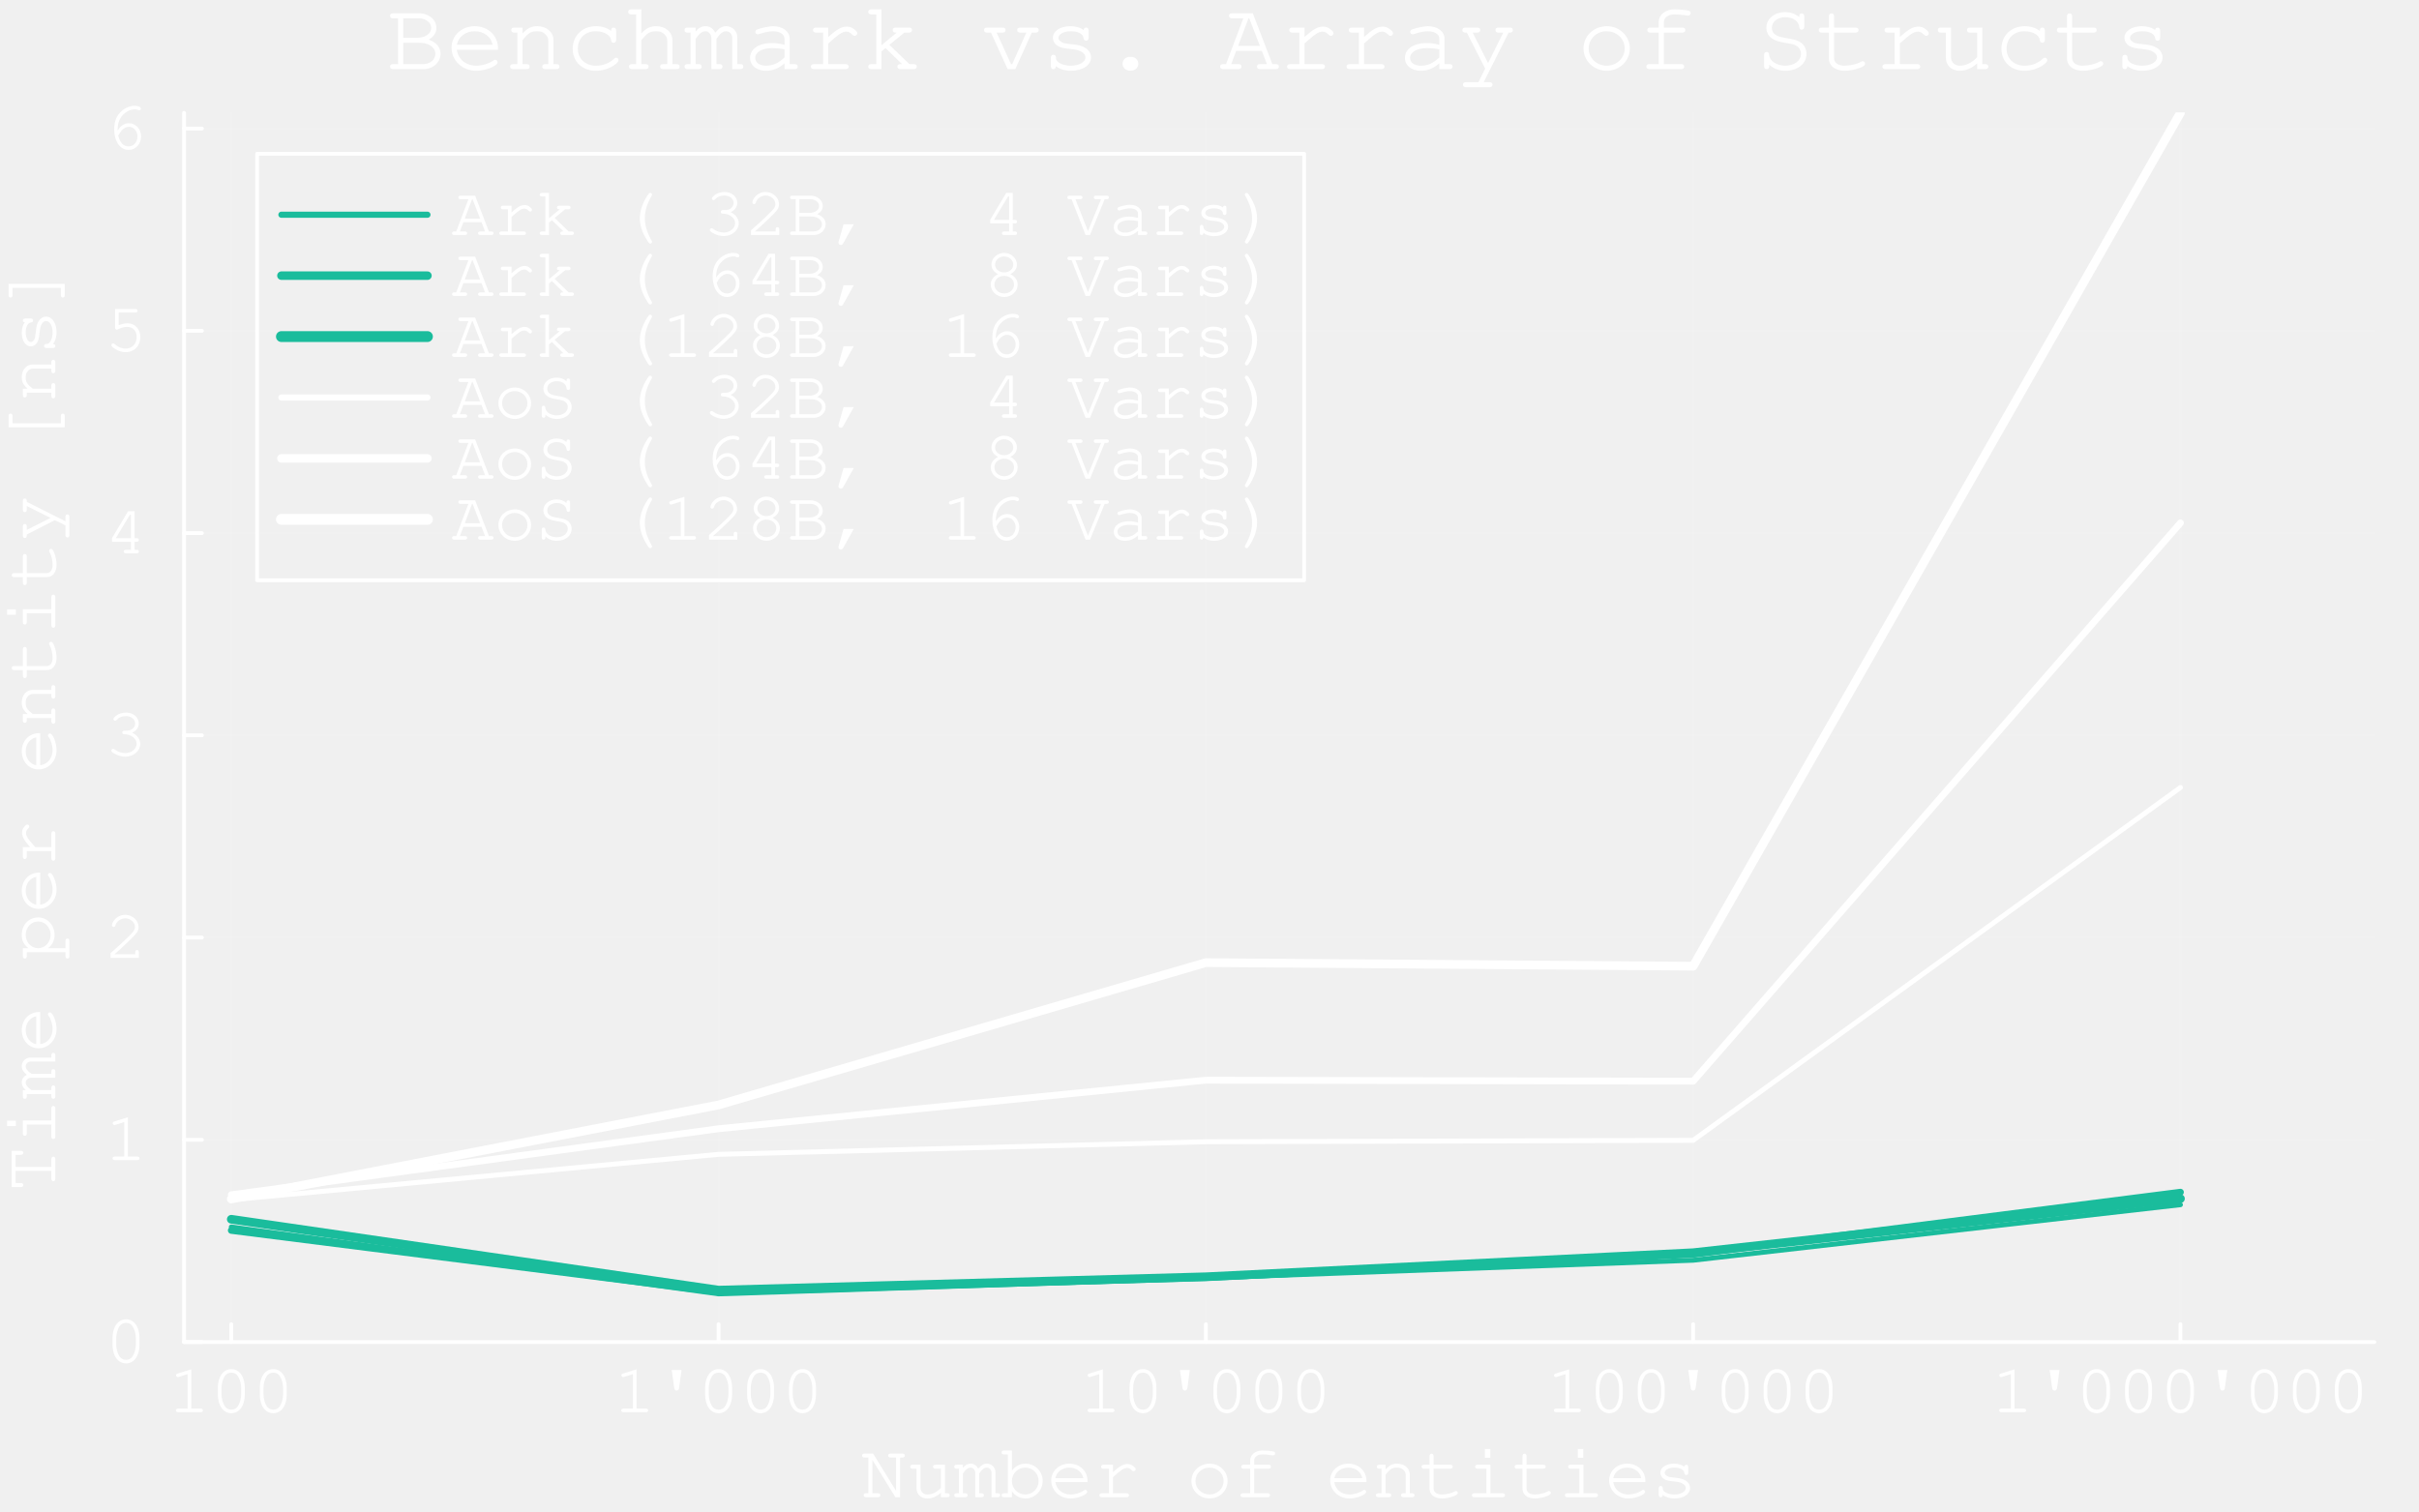
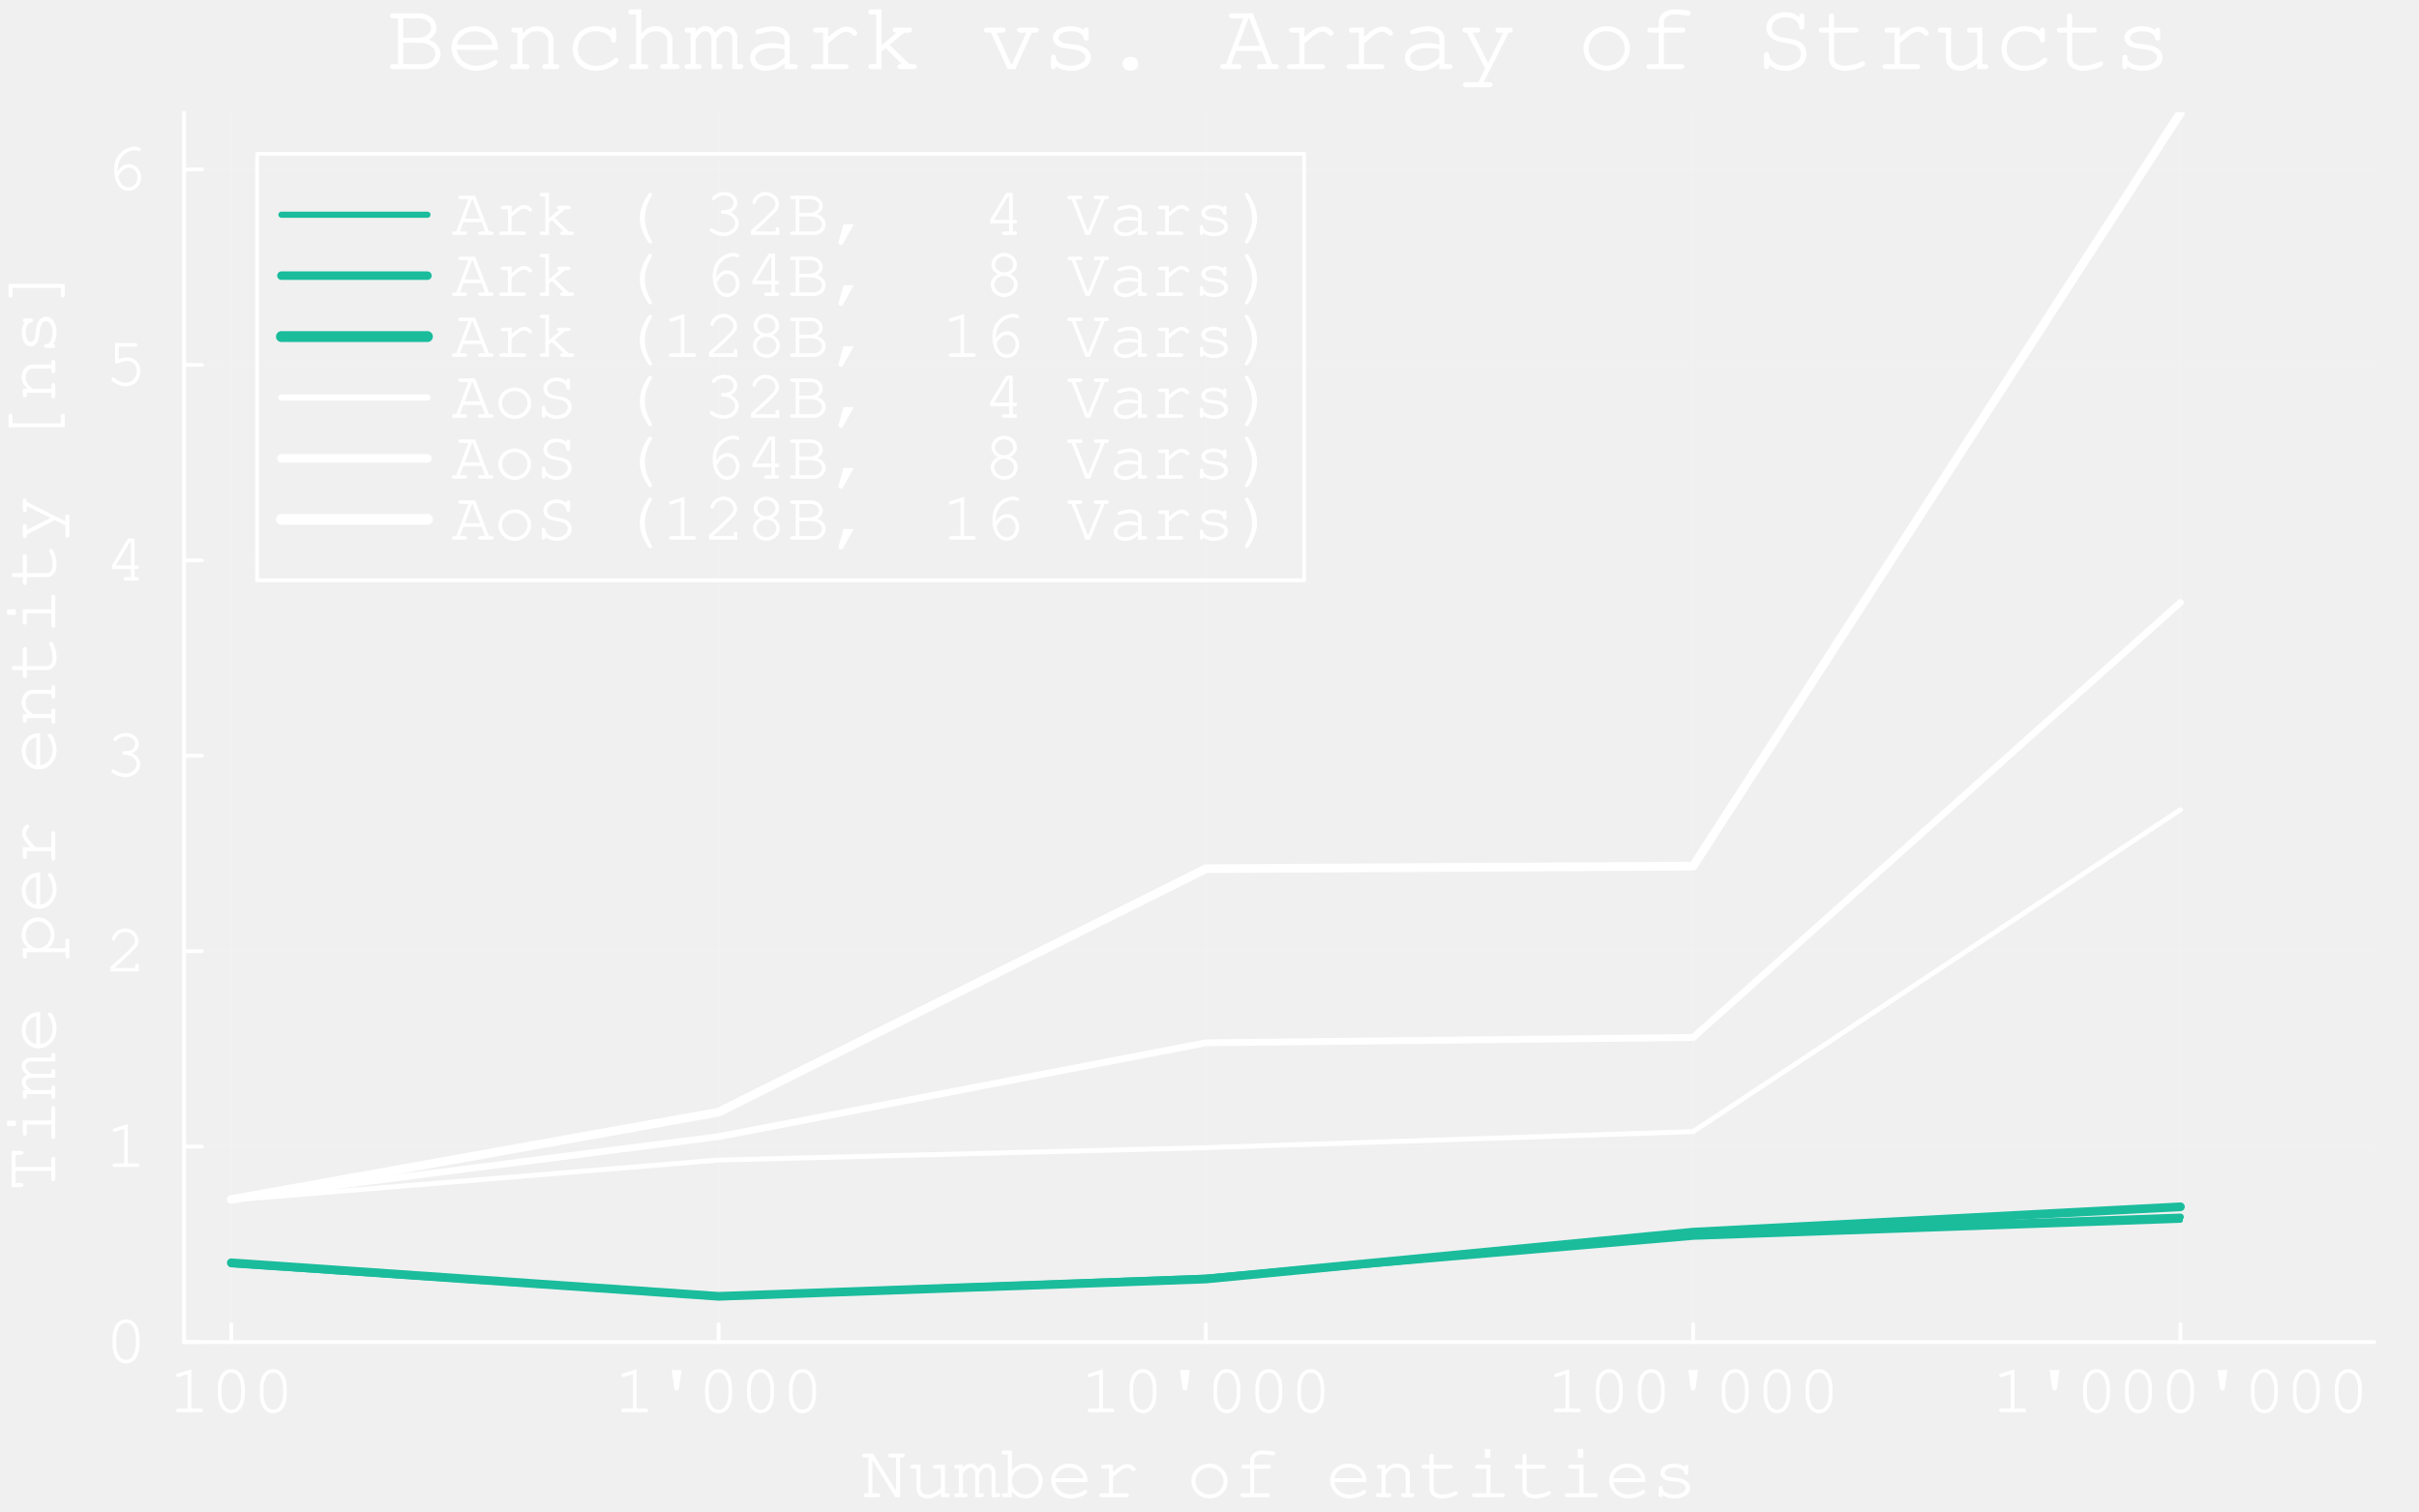
<svg xmlns="http://www.w3.org/2000/svg" width="640" height="400" viewBox="0 0 2560 1600">
  <defs>
-     <clipPath id="clip960">
+     <clipPath id="clip780">
      <rect x="0" y="0" width="2560" height="1600" />
    </clipPath>
  </defs>
  <defs>
-     <clipPath id="clip961">
+     <clipPath id="clip781">
      <rect x="512" y="0" width="1793" height="1600" />
    </clipPath>
  </defs>
  <defs>
-     <clipPath id="clip962">
+     <clipPath id="clip782">
      <rect x="194" y="119" width="2319" height="1302" />
    </clipPath>
  </defs>
-   <polyline clip-path="url(#clip962)" style="stroke:#ffffff; stroke-linecap:round; stroke-linejoin:round; stroke-width:2; stroke-opacity:0.1; fill:none" points="244.775,1420.61 244.775,119.423 " />
-   <polyline clip-path="url(#clip962)" style="stroke:#ffffff; stroke-linecap:round; stroke-linejoin:round; stroke-width:2; stroke-opacity:0.1; fill:none" points="760.467,1420.61 760.467,119.423 " />
-   <polyline clip-path="url(#clip962)" style="stroke:#ffffff; stroke-linecap:round; stroke-linejoin:round; stroke-width:2; stroke-opacity:0.1; fill:none" points="1276.16,1420.61 1276.16,119.423 " />
-   <polyline clip-path="url(#clip962)" style="stroke:#ffffff; stroke-linecap:round; stroke-linejoin:round; stroke-width:2; stroke-opacity:0.1; fill:none" points="1791.85,1420.61 1791.85,119.423 " />
-   <polyline clip-path="url(#clip962)" style="stroke:#ffffff; stroke-linecap:round; stroke-linejoin:round; stroke-width:2; stroke-opacity:0.1; fill:none" points="2307.54,1420.61 2307.54,119.423 " />
-   <polyline clip-path="url(#clip962)" style="stroke:#ffffff; stroke-linecap:round; stroke-linejoin:round; stroke-width:2; stroke-opacity:0.1; fill:none" points="194.8,1420.61 2512.76,1420.61 " />
-   <polyline clip-path="url(#clip962)" style="stroke:#ffffff; stroke-linecap:round; stroke-linejoin:round; stroke-width:2; stroke-opacity:0.1; fill:none" points="194.8,1206.53 2512.76,1206.53 " />
-   <polyline clip-path="url(#clip962)" style="stroke:#ffffff; stroke-linecap:round; stroke-linejoin:round; stroke-width:2; stroke-opacity:0.1; fill:none" points="194.8,992.438 2512.76,992.438 " />
-   <polyline clip-path="url(#clip962)" style="stroke:#ffffff; stroke-linecap:round; stroke-linejoin:round; stroke-width:2; stroke-opacity:0.1; fill:none" points="194.8,778.351 2512.76,778.351 " />
-   <polyline clip-path="url(#clip962)" style="stroke:#ffffff; stroke-linecap:round; stroke-linejoin:round; stroke-width:2; stroke-opacity:0.1; fill:none" points="194.8,564.264 2512.76,564.264 " />
-   <polyline clip-path="url(#clip962)" style="stroke:#ffffff; stroke-linecap:round; stroke-linejoin:round; stroke-width:2; stroke-opacity:0.1; fill:none" points="194.8,350.176 2512.76,350.176 " />
-   <polyline clip-path="url(#clip962)" style="stroke:#ffffff; stroke-linecap:round; stroke-linejoin:round; stroke-width:2; stroke-opacity:0.1; fill:none" points="194.8,136.089 2512.76,136.089 " />
-   <polyline clip-path="url(#clip960)" style="stroke:#ffffff; stroke-linecap:round; stroke-linejoin:round; stroke-width:4; stroke-opacity:1; fill:none" points="194.8,1420.61 2512.76,1420.61 " />
-   <polyline clip-path="url(#clip960)" style="stroke:#ffffff; stroke-linecap:round; stroke-linejoin:round; stroke-width:4; stroke-opacity:1; fill:none" points="244.775,1420.61 244.775,1401.72 " />
-   <polyline clip-path="url(#clip960)" style="stroke:#ffffff; stroke-linecap:round; stroke-linejoin:round; stroke-width:4; stroke-opacity:1; fill:none" points="760.467,1420.61 760.467,1401.72 " />
-   <polyline clip-path="url(#clip960)" style="stroke:#ffffff; stroke-linecap:round; stroke-linejoin:round; stroke-width:4; stroke-opacity:1; fill:none" points="1276.16,1420.61 1276.16,1401.72 " />
-   <polyline clip-path="url(#clip960)" style="stroke:#ffffff; stroke-linecap:round; stroke-linejoin:round; stroke-width:4; stroke-opacity:1; fill:none" points="1791.85,1420.61 1791.85,1401.72 " />
-   <polyline clip-path="url(#clip960)" style="stroke:#ffffff; stroke-linecap:round; stroke-linejoin:round; stroke-width:4; stroke-opacity:1; fill:none" points="2307.54,1420.61 2307.54,1401.72 " />
-   <g clip-path="url(#clip960)">
+   <polyline clip-path="url(#clip782)" style="stroke:#ffffff; stroke-linecap:round; stroke-linejoin:round; stroke-width:2; stroke-opacity:0.1; fill:none" points="244.775,1420.61 244.775,119.423 " />
+   <polyline clip-path="url(#clip782)" style="stroke:#ffffff; stroke-linecap:round; stroke-linejoin:round; stroke-width:2; stroke-opacity:0.1; fill:none" points="760.467,1420.61 760.467,119.423 " />
+   <polyline clip-path="url(#clip782)" style="stroke:#ffffff; stroke-linecap:round; stroke-linejoin:round; stroke-width:2; stroke-opacity:0.1; fill:none" points="1276.16,1420.61 1276.16,119.423 " />
+   <polyline clip-path="url(#clip782)" style="stroke:#ffffff; stroke-linecap:round; stroke-linejoin:round; stroke-width:2; stroke-opacity:0.1; fill:none" points="1791.85,1420.61 1791.85,119.423 " />
+   <polyline clip-path="url(#clip782)" style="stroke:#ffffff; stroke-linecap:round; stroke-linejoin:round; stroke-width:2; stroke-opacity:0.1; fill:none" points="2307.54,1420.61 2307.54,119.423 " />
+   <polyline clip-path="url(#clip782)" style="stroke:#ffffff; stroke-linecap:round; stroke-linejoin:round; stroke-width:2; stroke-opacity:0.1; fill:none" points="194.8,1420.61 2512.76,1420.61 " />
+   <polyline clip-path="url(#clip782)" style="stroke:#ffffff; stroke-linecap:round; stroke-linejoin:round; stroke-width:2; stroke-opacity:0.1; fill:none" points="194.8,1213.74 2512.76,1213.74 " />
+   <polyline clip-path="url(#clip782)" style="stroke:#ffffff; stroke-linecap:round; stroke-linejoin:round; stroke-width:2; stroke-opacity:0.1; fill:none" points="194.8,1006.87 2512.76,1006.87 " />
+   <polyline clip-path="url(#clip782)" style="stroke:#ffffff; stroke-linecap:round; stroke-linejoin:round; stroke-width:2; stroke-opacity:0.1; fill:none" points="194.8,799.999 2512.76,799.999 " />
+   <polyline clip-path="url(#clip782)" style="stroke:#ffffff; stroke-linecap:round; stroke-linejoin:round; stroke-width:2; stroke-opacity:0.1; fill:none" points="194.8,593.128 2512.76,593.128 " />
+   <polyline clip-path="url(#clip782)" style="stroke:#ffffff; stroke-linecap:round; stroke-linejoin:round; stroke-width:2; stroke-opacity:0.1; fill:none" points="194.8,386.257 2512.76,386.257 " />
+   <polyline clip-path="url(#clip782)" style="stroke:#ffffff; stroke-linecap:round; stroke-linejoin:round; stroke-width:2; stroke-opacity:0.1; fill:none" points="194.8,179.385 2512.76,179.385 " />
+   <polyline clip-path="url(#clip780)" style="stroke:#ffffff; stroke-linecap:round; stroke-linejoin:round; stroke-width:4; stroke-opacity:1; fill:none" points="194.8,1420.61 2512.76,1420.61 " />
+   <polyline clip-path="url(#clip780)" style="stroke:#ffffff; stroke-linecap:round; stroke-linejoin:round; stroke-width:4; stroke-opacity:1; fill:none" points="244.775,1420.61 244.775,1401.72 " />
+   <polyline clip-path="url(#clip780)" style="stroke:#ffffff; stroke-linecap:round; stroke-linejoin:round; stroke-width:4; stroke-opacity:1; fill:none" points="760.467,1420.61 760.467,1401.72 " />
+   <polyline clip-path="url(#clip780)" style="stroke:#ffffff; stroke-linecap:round; stroke-linejoin:round; stroke-width:4; stroke-opacity:1; fill:none" points="1276.16,1420.61 1276.16,1401.72 " />
+   <polyline clip-path="url(#clip780)" style="stroke:#ffffff; stroke-linecap:round; stroke-linejoin:round; stroke-width:4; stroke-opacity:1; fill:none" points="1791.85,1420.61 1791.85,1401.72 " />
+   <polyline clip-path="url(#clip780)" style="stroke:#ffffff; stroke-linecap:round; stroke-linejoin:round; stroke-width:4; stroke-opacity:1; fill:none" points="2307.54,1420.61 2307.54,1401.72 " />
+   <g clip-path="url(#clip780)">
    <text style="fill:#ffffff; fill-opacity:1; font-family:Courier,Courier New,Lucida Sans Typewriter,Lucida Typewriter,monospace; font-size:74px; text-anchor:middle;" transform="rotate(0, 244.775, 1494.84)" x="244.775" y="1494.84">100</text>
  </g>
-   <g clip-path="url(#clip960)">
+   <g clip-path="url(#clip780)">
    <text style="fill:#ffffff; fill-opacity:1; font-family:Courier,Courier New,Lucida Sans Typewriter,Lucida Typewriter,monospace; font-size:74px; text-anchor:middle;" transform="rotate(0, 760.467, 1494.84)" x="760.467" y="1494.84">1'000</text>
  </g>
-   <g clip-path="url(#clip960)">
+   <g clip-path="url(#clip780)">
    <text style="fill:#ffffff; fill-opacity:1; font-family:Courier,Courier New,Lucida Sans Typewriter,Lucida Typewriter,monospace; font-size:74px; text-anchor:middle;" transform="rotate(0, 1276.16, 1494.84)" x="1276.16" y="1494.84">10'000</text>
  </g>
-   <g clip-path="url(#clip960)">
+   <g clip-path="url(#clip780)">
    <text style="fill:#ffffff; fill-opacity:1; font-family:Courier,Courier New,Lucida Sans Typewriter,Lucida Typewriter,monospace; font-size:74px; text-anchor:middle;" transform="rotate(0, 1791.85, 1494.84)" x="1791.85" y="1494.84">100'000</text>
  </g>
-   <g clip-path="url(#clip960)">
+   <g clip-path="url(#clip780)">
    <text style="fill:#ffffff; fill-opacity:1; font-family:Courier,Courier New,Lucida Sans Typewriter,Lucida Typewriter,monospace; font-size:74px; text-anchor:middle;" transform="rotate(0, 2307.54, 1494.84)" x="2307.54" y="1494.84">1'000'000</text>
  </g>
-   <g clip-path="url(#clip960)">
+   <g clip-path="url(#clip780)">
    <text style="fill:#ffffff; fill-opacity:1; font-family:Courier,Courier New,Lucida Sans Typewriter,Lucida Typewriter,monospace; font-size:82px; text-anchor:middle;" transform="rotate(0, 1353.78, 1584.85)" x="1353.78" y="1584.85">Number of entities</text>
  </g>
-   <polyline clip-path="url(#clip960)" style="stroke:#ffffff; stroke-linecap:round; stroke-linejoin:round; stroke-width:4; stroke-opacity:1; fill:none" points="194.8,1420.61 194.8,119.423 " />
-   <polyline clip-path="url(#clip960)" style="stroke:#ffffff; stroke-linecap:round; stroke-linejoin:round; stroke-width:4; stroke-opacity:1; fill:none" points="194.8,1420.61 213.697,1420.61 " />
-   <polyline clip-path="url(#clip960)" style="stroke:#ffffff; stroke-linecap:round; stroke-linejoin:round; stroke-width:4; stroke-opacity:1; fill:none" points="194.8,1206.53 213.697,1206.53 " />
-   <polyline clip-path="url(#clip960)" style="stroke:#ffffff; stroke-linecap:round; stroke-linejoin:round; stroke-width:4; stroke-opacity:1; fill:none" points="194.8,992.438 213.697,992.438 " />
-   <polyline clip-path="url(#clip960)" style="stroke:#ffffff; stroke-linecap:round; stroke-linejoin:round; stroke-width:4; stroke-opacity:1; fill:none" points="194.8,778.351 213.697,778.351 " />
-   <polyline clip-path="url(#clip960)" style="stroke:#ffffff; stroke-linecap:round; stroke-linejoin:round; stroke-width:4; stroke-opacity:1; fill:none" points="194.8,564.264 213.697,564.264 " />
-   <polyline clip-path="url(#clip960)" style="stroke:#ffffff; stroke-linecap:round; stroke-linejoin:round; stroke-width:4; stroke-opacity:1; fill:none" points="194.8,350.176 213.697,350.176 " />
-   <polyline clip-path="url(#clip960)" style="stroke:#ffffff; stroke-linecap:round; stroke-linejoin:round; stroke-width:4; stroke-opacity:1; fill:none" points="194.8,136.089 213.697,136.089 " />
-   <g clip-path="url(#clip960)">
+   <polyline clip-path="url(#clip780)" style="stroke:#ffffff; stroke-linecap:round; stroke-linejoin:round; stroke-width:4; stroke-opacity:1; fill:none" points="194.8,1420.61 194.8,119.423 " />
+   <polyline clip-path="url(#clip780)" style="stroke:#ffffff; stroke-linecap:round; stroke-linejoin:round; stroke-width:4; stroke-opacity:1; fill:none" points="194.8,1420.61 213.697,1420.61 " />
+   <polyline clip-path="url(#clip780)" style="stroke:#ffffff; stroke-linecap:round; stroke-linejoin:round; stroke-width:4; stroke-opacity:1; fill:none" points="194.8,1213.74 213.697,1213.74 " />
+   <polyline clip-path="url(#clip780)" style="stroke:#ffffff; stroke-linecap:round; stroke-linejoin:round; stroke-width:4; stroke-opacity:1; fill:none" points="194.8,1006.87 213.697,1006.87 " />
+   <polyline clip-path="url(#clip780)" style="stroke:#ffffff; stroke-linecap:round; stroke-linejoin:round; stroke-width:4; stroke-opacity:1; fill:none" points="194.8,799.999 213.697,799.999 " />
+   <polyline clip-path="url(#clip780)" style="stroke:#ffffff; stroke-linecap:round; stroke-linejoin:round; stroke-width:4; stroke-opacity:1; fill:none" points="194.8,593.128 213.697,593.128 " />
+   <polyline clip-path="url(#clip780)" style="stroke:#ffffff; stroke-linecap:round; stroke-linejoin:round; stroke-width:4; stroke-opacity:1; fill:none" points="194.8,386.257 213.697,386.257 " />
+   <polyline clip-path="url(#clip780)" style="stroke:#ffffff; stroke-linecap:round; stroke-linejoin:round; stroke-width:4; stroke-opacity:1; fill:none" points="194.8,179.385 213.697,179.385 " />
+   <g clip-path="url(#clip780)">
    <text style="fill:#ffffff; fill-opacity:1; font-family:Courier,Courier New,Lucida Sans Typewriter,Lucida Typewriter,monospace; font-size:74px; text-anchor:middle;" transform="rotate(0, 133.339, 1442.11)" x="133.339" y="1442.11">0</text>
  </g>
-   <g clip-path="url(#clip960)">
-     <text style="fill:#ffffff; fill-opacity:1; font-family:Courier,Courier New,Lucida Sans Typewriter,Lucida Typewriter,monospace; font-size:74px; text-anchor:middle;" transform="rotate(0, 133.339, 1228.03)" x="133.339" y="1228.03">1</text>
+   <g clip-path="url(#clip780)">
+     <text style="fill:#ffffff; fill-opacity:1; font-family:Courier,Courier New,Lucida Sans Typewriter,Lucida Typewriter,monospace; font-size:74px; text-anchor:middle;" transform="rotate(0, 133.339, 1235.24)" x="133.339" y="1235.24">1</text>
  </g>
-   <g clip-path="url(#clip960)">
-     <text style="fill:#ffffff; fill-opacity:1; font-family:Courier,Courier New,Lucida Sans Typewriter,Lucida Typewriter,monospace; font-size:74px; text-anchor:middle;" transform="rotate(0, 133.339, 1013.94)" x="133.339" y="1013.94">2</text>
+   <g clip-path="url(#clip780)">
+     <text style="fill:#ffffff; fill-opacity:1; font-family:Courier,Courier New,Lucida Sans Typewriter,Lucida Typewriter,monospace; font-size:74px; text-anchor:middle;" transform="rotate(0, 133.339, 1028.37)" x="133.339" y="1028.37">2</text>
  </g>
-   <g clip-path="url(#clip960)">
-     <text style="fill:#ffffff; fill-opacity:1; font-family:Courier,Courier New,Lucida Sans Typewriter,Lucida Typewriter,monospace; font-size:74px; text-anchor:middle;" transform="rotate(0, 133.339, 799.851)" x="133.339" y="799.851">3</text>
+   <g clip-path="url(#clip780)">
+     <text style="fill:#ffffff; fill-opacity:1; font-family:Courier,Courier New,Lucida Sans Typewriter,Lucida Typewriter,monospace; font-size:74px; text-anchor:middle;" transform="rotate(0, 133.339, 821.499)" x="133.339" y="821.499">3</text>
  </g>
-   <g clip-path="url(#clip960)">
-     <text style="fill:#ffffff; fill-opacity:1; font-family:Courier,Courier New,Lucida Sans Typewriter,Lucida Typewriter,monospace; font-size:74px; text-anchor:middle;" transform="rotate(0, 133.339, 585.764)" x="133.339" y="585.764">4</text>
+   <g clip-path="url(#clip780)">
+     <text style="fill:#ffffff; fill-opacity:1; font-family:Courier,Courier New,Lucida Sans Typewriter,Lucida Typewriter,monospace; font-size:74px; text-anchor:middle;" transform="rotate(0, 133.339, 614.628)" x="133.339" y="614.628">4</text>
  </g>
-   <g clip-path="url(#clip960)">
-     <text style="fill:#ffffff; fill-opacity:1; font-family:Courier,Courier New,Lucida Sans Typewriter,Lucida Typewriter,monospace; font-size:74px; text-anchor:middle;" transform="rotate(0, 133.339, 371.676)" x="133.339" y="371.676">5</text>
+   <g clip-path="url(#clip780)">
+     <text style="fill:#ffffff; fill-opacity:1; font-family:Courier,Courier New,Lucida Sans Typewriter,Lucida Typewriter,monospace; font-size:74px; text-anchor:middle;" transform="rotate(0, 133.339, 407.757)" x="133.339" y="407.757">5</text>
  </g>
-   <g clip-path="url(#clip960)">
-     <text style="fill:#ffffff; fill-opacity:1; font-family:Courier,Courier New,Lucida Sans Typewriter,Lucida Typewriter,monospace; font-size:74px; text-anchor:middle;" transform="rotate(0, 133.339, 157.589)" x="133.339" y="157.589">6</text>
+   <g clip-path="url(#clip780)">
+     <text style="fill:#ffffff; fill-opacity:1; font-family:Courier,Courier New,Lucida Sans Typewriter,Lucida Typewriter,monospace; font-size:74px; text-anchor:middle;" transform="rotate(0, 133.339, 200.885)" x="133.339" y="200.885">6</text>
  </g>
-   <g clip-path="url(#clip960)">
+   <g clip-path="url(#clip780)">
    <text style="fill:#ffffff; fill-opacity:1; font-family:Courier,Courier New,Lucida Sans Typewriter,Lucida Typewriter,monospace; font-size:82px; text-anchor:middle;" transform="rotate(-90, 58.537, 770.018)" x="58.537" y="770.018">Time per entity [ns]</text>
  </g>
-   <g clip-path="url(#clip960)">
+   <g clip-path="url(#clip780)">
    <text style="fill:#ffffff; fill-opacity:1; font-family:Courier,Courier New,Lucida Sans Typewriter,Lucida Typewriter,monospace; font-size:105px; text-anchor:middle;" transform="rotate(0, 1353.78, 73.2)" x="1353.78" y="73.2">Benchmark vs. Array of Structs</text>
  </g>
-   <polyline clip-path="url(#clip962)" style="stroke:#1abc9c; stroke-linecap:round; stroke-linejoin:round; stroke-width:5.2; stroke-opacity:1; fill:none" points="244.775,1298.78 760.467,1369.63 1276.16,1352.8 1791.85,1334.01 2307.54,1275.25 " />
-   <polyline clip-path="url(#clip962)" style="stroke:#1abc9c; stroke-linecap:round; stroke-linejoin:round; stroke-width:7.2; stroke-opacity:1; fill:none" points="244.775,1302.44 760.467,1367.8 1276.16,1352.32 1791.85,1327.73 2307.54,1261.98 " />
-   <polyline clip-path="url(#clip962)" style="stroke:#1abc9c; stroke-linecap:round; stroke-linejoin:round; stroke-width:9.2; stroke-opacity:1; fill:none" points="244.775,1290.64 760.467,1365.66 1276.16,1351.52 1791.85,1326.05 2307.54,1268.83 " />
-   <polyline clip-path="url(#clip962)" style="stroke:#ffffff; stroke-linecap:round; stroke-linejoin:round; stroke-width:5.2; stroke-opacity:1; fill:none" points="244.775,1270.05 760.467,1221.91 1276.16,1208.6 1791.85,1207.09 2307.54,833.602 " />
-   <polyline clip-path="url(#clip962)" style="stroke:#ffffff; stroke-linecap:round; stroke-linejoin:round; stroke-width:7.2; stroke-opacity:1; fill:none" points="244.775,1264.69 760.467,1194.8 1276.16,1143.42 1791.85,1144.48 2307.54,553.537 " />
-   <polyline clip-path="url(#clip962)" style="stroke:#ffffff; stroke-linecap:round; stroke-linejoin:round; stroke-width:9.2; stroke-opacity:1; fill:none" points="244.775,1269.19 760.467,1169.62 1276.16,1018.97 1791.85,1022.75 2307.54,119.423 " />
-   <path clip-path="url(#clip960)" d="M272.065 614.244 L1380.16 614.244 L1380.16 162.796 L272.065 162.796  Z" fill="#000000" fill-rule="evenodd" fill-opacity="0" />
-   <polyline clip-path="url(#clip960)" style="stroke:#ffffff; stroke-linecap:round; stroke-linejoin:round; stroke-width:4; stroke-opacity:1; fill:none" points="272.065,614.244 1380.16,614.244 1380.16,162.796 272.065,162.796 272.065,614.244 " />
-   <polyline clip-path="url(#clip960)" style="stroke:#1abc9c; stroke-linecap:round; stroke-linejoin:round; stroke-width:6.5; stroke-opacity:1; fill:none" points="297.82,227.289 452.35,227.289 " />
-   <g clip-path="url(#clip960)">
+   <polyline clip-path="url(#clip782)" style="stroke:#1abc9c; stroke-linecap:round; stroke-linejoin:round; stroke-width:5.2; stroke-opacity:1; fill:none" points="244.775,1336.25 760.467,1372.26 1276.16,1353.99 1791.85,1309.82 2307.54,1291.77 " />
+   <polyline clip-path="url(#clip782)" style="stroke:#1abc9c; stroke-linecap:round; stroke-linejoin:round; stroke-width:7.2; stroke-opacity:1; fill:none" points="244.775,1337.91 760.467,1372.2 1276.16,1352.85 1791.85,1306.47 2307.54,1288.22 " />
+   <polyline clip-path="url(#clip782)" style="stroke:#1abc9c; stroke-linecap:round; stroke-linejoin:round; stroke-width:9.2; stroke-opacity:1; fill:none" points="244.775,1336.69 760.467,1372.2 1276.16,1353.9 1791.85,1304.25 2307.54,1277.44 " />
+   <polyline clip-path="url(#clip782)" style="stroke:#ffffff; stroke-linecap:round; stroke-linejoin:round; stroke-width:5.2; stroke-opacity:1; fill:none" points="244.775,1270.36 760.467,1227.96 1276.16,1214.86 1791.85,1197.85 2307.54,857.091 " />
+   <polyline clip-path="url(#clip782)" style="stroke:#ffffff; stroke-linecap:round; stroke-linejoin:round; stroke-width:7.2; stroke-opacity:1; fill:none" points="244.775,1269.12 760.467,1203.17 1276.16,1103.84 1791.85,1098.16 2307.54,637.676 " />
+   <polyline clip-path="url(#clip782)" style="stroke:#ffffff; stroke-linecap:round; stroke-linejoin:round; stroke-width:9.2; stroke-opacity:1; fill:none" points="244.775,1269.74 760.467,1177.27 1276.16,919.551 1791.85,916.805 2307.54,119.423 " />
+   <path clip-path="url(#clip780)" d="M272.065 614.244 L1380.16 614.244 L1380.16 162.796 L272.065 162.796  Z" fill="#000000" fill-rule="evenodd" fill-opacity="0" />
+   <polyline clip-path="url(#clip780)" style="stroke:#ffffff; stroke-linecap:round; stroke-linejoin:round; stroke-width:4; stroke-opacity:1; fill:none" points="272.065,614.244 1380.16,614.244 1380.16,162.796 272.065,162.796 272.065,614.244 " />
+   <polyline clip-path="url(#clip780)" style="stroke:#1abc9c; stroke-linecap:round; stroke-linejoin:round; stroke-width:6.5; stroke-opacity:1; fill:none" points="297.82,227.289 452.35,227.289 " />
+   <g clip-path="url(#clip780)">
    <text style="fill:#ffffff; fill-opacity:1; font-family:Courier,Courier New,Lucida Sans Typewriter,Lucida Typewriter,monospace; font-size:74px; text-anchor:start;" transform="rotate(0, 478.106, 248.789)" x="478.106" y="248.789">Ark ( 32B,  4 Vars)</text>
  </g>
-   <polyline clip-path="url(#clip960)" style="stroke:#1abc9c; stroke-linecap:round; stroke-linejoin:round; stroke-width:9; stroke-opacity:1; fill:none" points="297.82,291.781 452.35,291.781 " />
-   <g clip-path="url(#clip960)">
+   <polyline clip-path="url(#clip780)" style="stroke:#1abc9c; stroke-linecap:round; stroke-linejoin:round; stroke-width:9; stroke-opacity:1; fill:none" points="297.82,291.781 452.35,291.781 " />
+   <g clip-path="url(#clip780)">
    <text style="fill:#ffffff; fill-opacity:1; font-family:Courier,Courier New,Lucida Sans Typewriter,Lucida Typewriter,monospace; font-size:74px; text-anchor:start;" transform="rotate(0, 478.106, 313.281)" x="478.106" y="313.281">Ark ( 64B,  8 Vars)</text>
  </g>
-   <polyline clip-path="url(#clip960)" style="stroke:#1abc9c; stroke-linecap:round; stroke-linejoin:round; stroke-width:11.5; stroke-opacity:1; fill:none" points="297.82,356.274 452.35,356.274 " />
-   <g clip-path="url(#clip960)">
+   <polyline clip-path="url(#clip780)" style="stroke:#1abc9c; stroke-linecap:round; stroke-linejoin:round; stroke-width:11.5; stroke-opacity:1; fill:none" points="297.82,356.274 452.35,356.274 " />
+   <g clip-path="url(#clip780)">
    <text style="fill:#ffffff; fill-opacity:1; font-family:Courier,Courier New,Lucida Sans Typewriter,Lucida Typewriter,monospace; font-size:74px; text-anchor:start;" transform="rotate(0, 478.106, 377.774)" x="478.106" y="377.774">Ark (128B, 16 Vars)</text>
  </g>
-   <polyline clip-path="url(#clip960)" style="stroke:#ffffff; stroke-linecap:round; stroke-linejoin:round; stroke-width:6.5; stroke-opacity:1; fill:none" points="297.82,420.766 452.35,420.766 " />
-   <g clip-path="url(#clip960)">
+   <polyline clip-path="url(#clip780)" style="stroke:#ffffff; stroke-linecap:round; stroke-linejoin:round; stroke-width:6.5; stroke-opacity:1; fill:none" points="297.82,420.766 452.35,420.766 " />
+   <g clip-path="url(#clip780)">
    <text style="fill:#ffffff; fill-opacity:1; font-family:Courier,Courier New,Lucida Sans Typewriter,Lucida Typewriter,monospace; font-size:74px; text-anchor:start;" transform="rotate(0, 478.106, 442.266)" x="478.106" y="442.266">AoS ( 32B,  4 Vars)</text>
  </g>
-   <polyline clip-path="url(#clip960)" style="stroke:#ffffff; stroke-linecap:round; stroke-linejoin:round; stroke-width:9; stroke-opacity:1; fill:none" points="297.82,485.259 452.35,485.259 " />
-   <g clip-path="url(#clip960)">
+   <polyline clip-path="url(#clip780)" style="stroke:#ffffff; stroke-linecap:round; stroke-linejoin:round; stroke-width:9; stroke-opacity:1; fill:none" points="297.82,485.259 452.35,485.259 " />
+   <g clip-path="url(#clip780)">
    <text style="fill:#ffffff; fill-opacity:1; font-family:Courier,Courier New,Lucida Sans Typewriter,Lucida Typewriter,monospace; font-size:74px; text-anchor:start;" transform="rotate(0, 478.106, 506.759)" x="478.106" y="506.759">AoS ( 64B,  8 Vars)</text>
  </g>
-   <polyline clip-path="url(#clip960)" style="stroke:#ffffff; stroke-linecap:round; stroke-linejoin:round; stroke-width:11.5; stroke-opacity:1; fill:none" points="297.82,549.751 452.35,549.751 " />
-   <g clip-path="url(#clip960)">
+   <polyline clip-path="url(#clip780)" style="stroke:#ffffff; stroke-linecap:round; stroke-linejoin:round; stroke-width:11.5; stroke-opacity:1; fill:none" points="297.82,549.751 452.35,549.751 " />
+   <g clip-path="url(#clip780)">
    <text style="fill:#ffffff; fill-opacity:1; font-family:Courier,Courier New,Lucida Sans Typewriter,Lucida Typewriter,monospace; font-size:74px; text-anchor:start;" transform="rotate(0, 478.106, 571.251)" x="478.106" y="571.251">AoS (128B, 16 Vars)</text>
  </g>
</svg>
